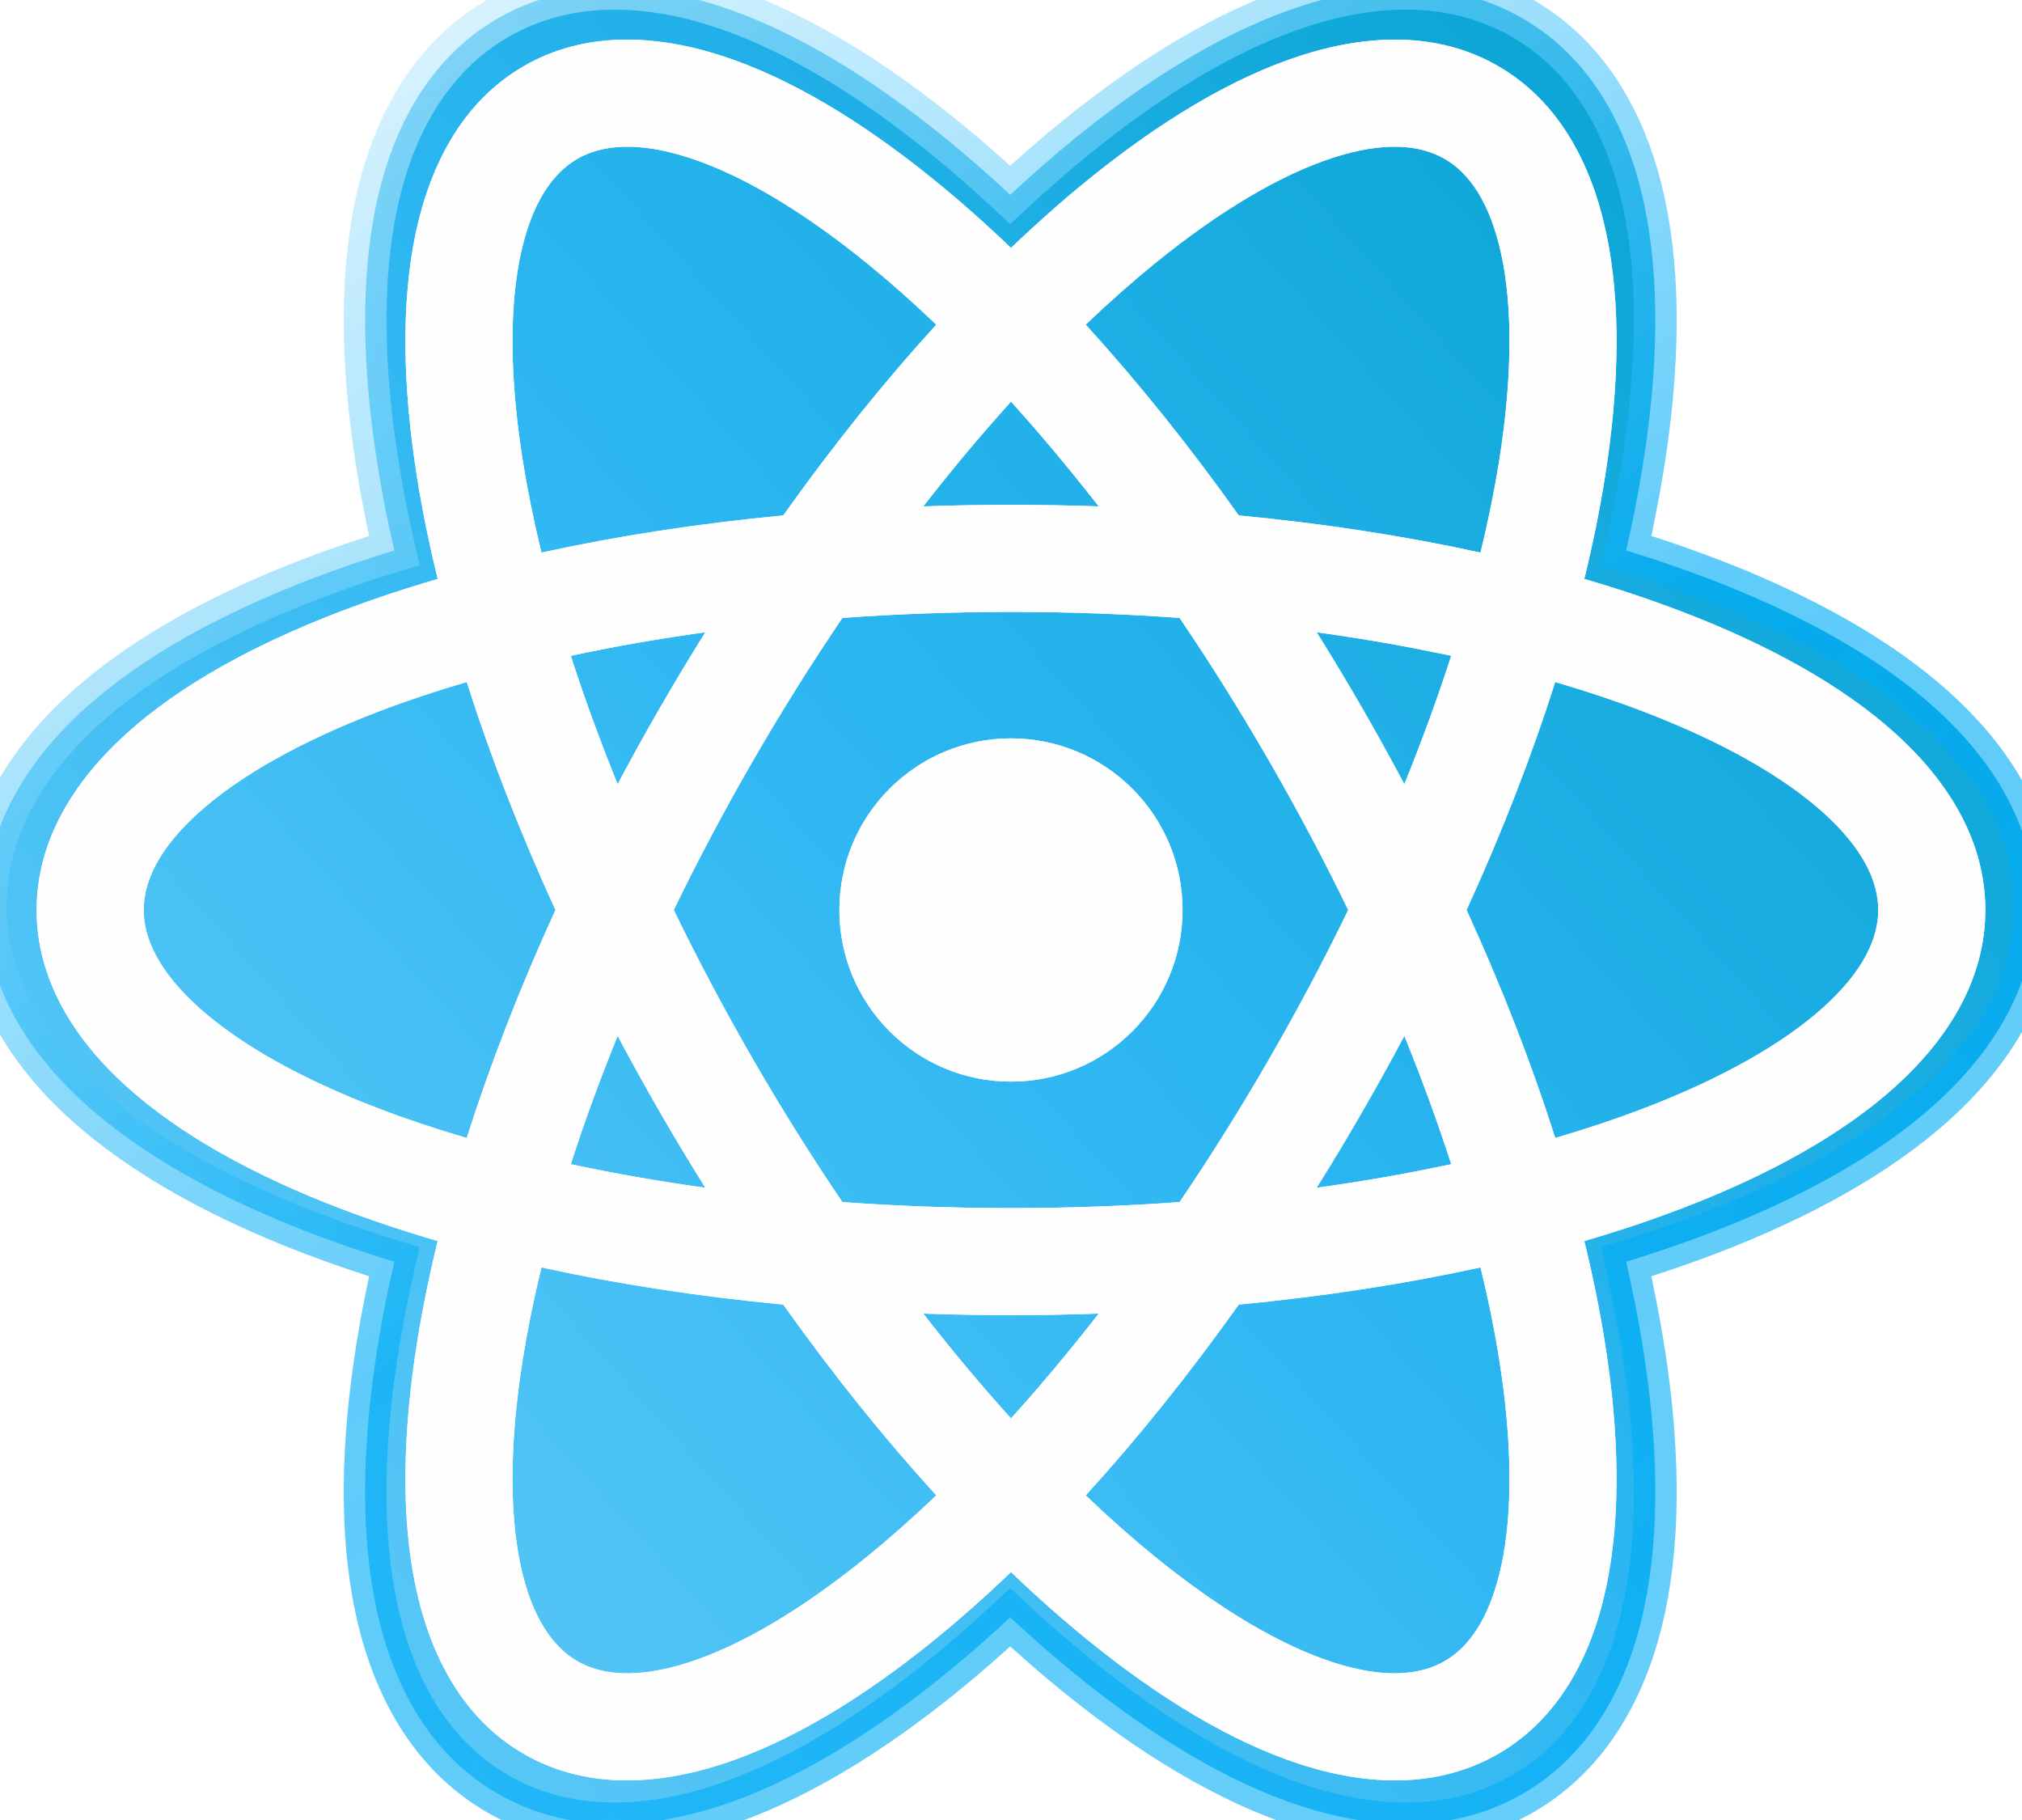
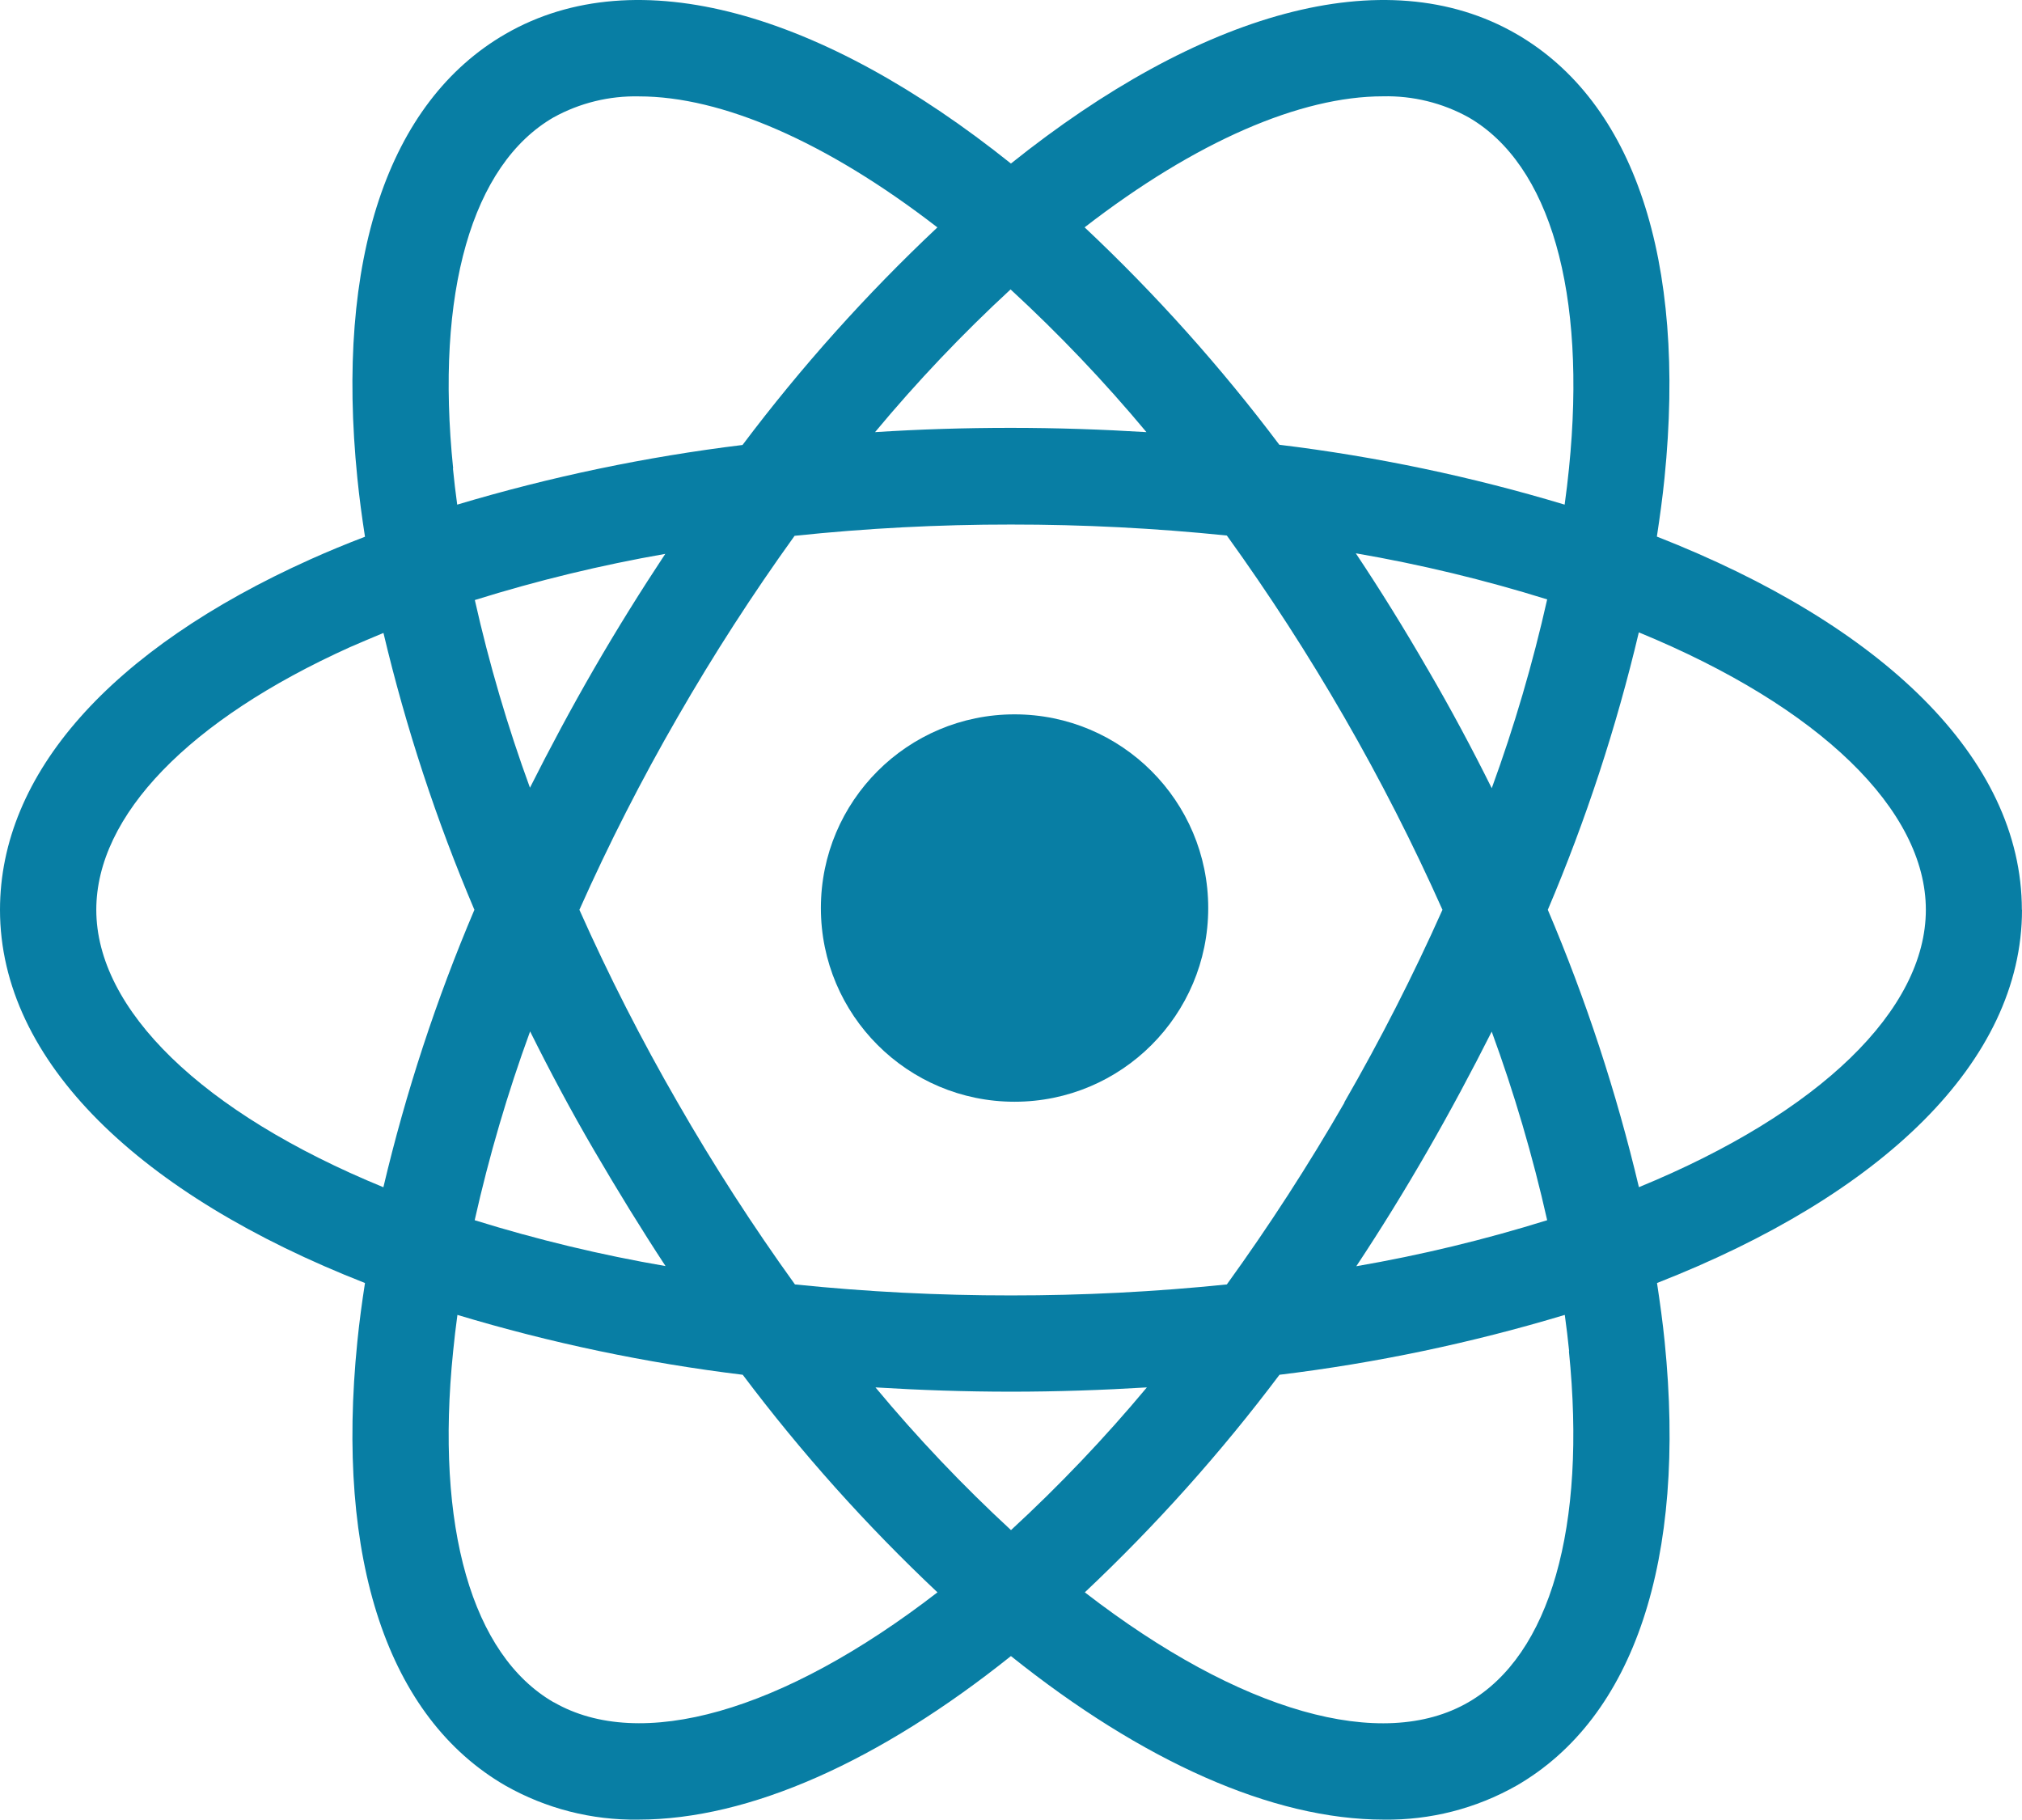
- <svg xmlns="http://www.w3.org/2000/svg" width="60" height="54" viewBox="0 0 60 54" fill="none">
-   <path d="M29.977 5.78C29.329 5.176 28.682 4.612 28.039 4.09C25.798 2.269 23.518 0.883 21.333 0.176C19.148 -0.53 16.806 -0.629 14.771 0.546C12.735 1.722 11.649 3.799 11.169 6.044C10.689 8.291 10.748 10.958 11.205 13.809C11.336 14.627 11.501 15.469 11.7 16.332C10.853 16.592 10.041 16.87 9.267 17.165C6.569 18.195 4.23 19.477 2.525 21.016C0.821 22.555 -0.436 24.534 -0.436 26.884C-0.436 29.235 0.821 31.214 2.525 32.752C4.23 34.291 6.569 35.574 9.267 36.604C10.041 36.899 10.853 37.177 11.7 37.437C11.501 38.3 11.336 39.142 11.205 39.959C10.748 42.811 10.688 45.478 11.169 47.724C11.649 49.969 12.735 52.047 14.771 53.222C16.806 54.398 19.148 54.299 21.333 53.592C23.518 52.885 25.798 51.5 28.039 49.679C28.682 49.157 29.329 48.592 29.977 47.989C30.625 48.592 31.272 49.157 31.914 49.679C34.155 51.5 36.435 52.885 38.621 53.592C40.805 54.299 43.147 54.398 45.183 53.222C47.219 52.047 48.304 49.969 48.785 47.724C49.265 45.478 49.205 42.811 48.749 39.959C48.618 39.142 48.452 38.3 48.254 37.437C49.1 37.177 49.912 36.899 50.686 36.604C53.384 35.574 55.723 34.291 57.428 32.752C59.132 31.214 60.389 29.235 60.389 26.884C60.389 24.534 59.132 22.555 57.428 21.016C55.723 19.477 53.384 18.195 50.686 17.165C49.912 16.87 49.1 16.592 48.254 16.332C48.452 15.469 48.617 14.627 48.748 13.809C49.205 10.958 49.265 8.291 48.785 6.044C48.304 3.799 47.219 1.722 45.183 0.546C43.147 -0.629 40.805 -0.53 38.621 0.176C36.435 0.883 34.155 2.269 31.914 4.09L32.315 4.583L31.914 4.09C31.272 4.612 30.625 5.176 29.977 5.78Z" fill="url(#paint0_linear_21172_180118)" stroke="url(#paint1_linear_21172_180118)" stroke-width="1.269" />
-   <path fill-rule="evenodd" clip-rule="evenodd" d="M17.132 4.713C17.855 4.296 18.919 4.186 20.439 4.678C21.96 5.169 23.761 6.214 25.726 7.812C26.402 8.361 27.089 8.969 27.783 9.632C26.245 11.318 24.717 13.217 23.241 15.293C20.704 15.534 18.296 15.907 16.067 16.396C15.84 15.464 15.657 14.565 15.519 13.705C15.118 11.204 15.114 9.122 15.448 7.559C15.782 5.997 16.41 5.13 17.132 4.713ZM27.73 5.347C28.481 5.957 29.239 6.628 30 7.356C30.761 6.628 31.519 5.957 32.27 5.347C34.411 3.606 36.558 2.31 38.582 1.655C40.606 1 42.684 0.938 44.456 1.961C46.228 2.985 47.213 4.815 47.658 6.895C48.103 8.975 48.054 11.482 47.617 14.208C47.464 15.163 47.262 16.155 47.012 17.178C48.023 17.473 48.983 17.794 49.887 18.139C52.465 19.123 54.661 20.334 56.24 21.76C57.819 23.186 58.912 24.954 58.912 27C58.912 29.047 57.819 30.815 56.24 32.24C54.661 33.666 52.465 34.877 49.887 35.861C48.983 36.206 48.023 36.527 47.012 36.822C47.262 37.845 47.464 38.837 47.617 39.793C48.054 42.518 48.103 45.025 47.658 47.105C47.213 49.185 46.228 51.016 44.456 52.039C42.684 53.062 40.606 53 38.582 52.345C36.558 51.691 34.411 50.394 32.27 48.654C31.519 48.044 30.761 47.372 30 46.644C29.239 47.372 28.48 48.044 27.73 48.654C25.588 50.394 23.441 51.691 21.417 52.345C19.393 53 17.316 53.062 15.544 52.039C13.771 51.016 12.786 49.186 12.341 47.105C11.896 45.025 11.946 42.518 12.382 39.793C12.535 38.837 12.738 37.845 12.988 36.822C11.977 36.527 11.016 36.206 10.112 35.861C7.534 34.877 5.338 33.666 3.759 32.24C2.18 30.815 1.087 29.047 1.087 27C1.087 24.954 2.18 23.186 3.759 21.76C5.338 20.334 7.534 19.123 10.112 18.139C11.016 17.794 11.977 17.473 12.988 17.178C12.738 16.155 12.535 15.163 12.382 14.208C11.946 11.482 11.896 8.975 12.341 6.895C12.786 4.815 13.771 2.985 15.544 1.961C17.316 0.938 19.393 1 21.417 1.655C23.442 2.31 25.588 3.606 27.73 5.347ZM27.398 15.025C28.26 13.915 29.131 12.877 30 11.916C30.869 12.877 31.739 13.915 32.602 15.025C31.744 14.994 30.876 14.979 30 14.979C29.123 14.979 28.255 14.994 27.398 15.025ZM16.937 19.458C18.203 19.186 19.538 18.951 20.93 18.759C20.475 19.487 20.027 20.23 19.589 20.989C19.151 21.748 18.73 22.508 18.328 23.266C17.798 21.964 17.334 20.691 16.937 19.458ZM22.34 22.578C21.483 24.062 20.701 25.541 19.994 27C20.701 28.459 21.484 29.938 22.34 31.422C23.197 32.906 24.087 34.324 24.997 35.666C26.613 35.783 28.286 35.844 30 35.844C31.713 35.844 33.386 35.783 35.003 35.666C35.913 34.324 36.802 32.906 37.659 31.422C38.516 29.938 39.299 28.459 40.006 27C39.299 25.541 38.516 24.062 37.659 22.578C36.802 21.094 35.913 19.676 35.003 18.334C33.386 18.217 31.713 18.156 30 18.156C28.286 18.156 26.613 18.217 24.997 18.334C24.087 19.676 23.197 21.094 22.34 22.578ZM13.85 20.236C14.541 22.41 15.422 24.683 16.482 27C15.422 29.317 14.541 31.59 13.85 33.764C12.929 33.495 12.059 33.204 11.245 32.893C8.879 31.99 7.074 30.953 5.887 29.882C4.701 28.811 4.264 27.834 4.264 27C4.264 26.166 4.701 25.189 5.887 24.118C7.074 23.048 8.879 22.011 11.245 21.107C12.059 20.796 12.929 20.505 13.85 20.236ZM18.328 30.734C17.798 32.036 17.334 33.309 16.937 34.542C18.203 34.814 19.538 35.049 20.93 35.241C20.475 34.514 20.027 33.77 19.589 33.011C19.151 32.252 18.73 31.492 18.328 30.734ZM15.519 40.295C15.657 39.435 15.84 38.536 16.067 37.604C18.296 38.093 20.704 38.466 23.241 38.707C24.718 40.783 26.245 42.683 27.783 44.368C27.089 45.031 26.402 45.639 25.726 46.188C23.761 47.786 21.96 48.831 20.439 49.323C18.919 49.815 17.855 49.705 17.132 49.288C16.41 48.87 15.782 48.004 15.448 46.441C15.114 44.878 15.118 42.796 15.519 40.295ZM34.273 46.188C33.598 45.639 32.91 45.031 32.217 44.368C33.754 42.683 35.282 40.783 36.759 38.707C39.295 38.466 41.704 38.093 43.932 37.604C44.16 38.536 44.343 39.435 44.48 40.295C44.881 42.796 44.886 44.878 44.552 46.441C44.217 48.004 43.59 48.87 42.867 49.287C42.145 49.705 41.081 49.815 39.56 49.323C38.04 48.831 36.239 47.786 34.273 46.188ZM30 42.084C30.869 41.123 31.739 40.085 32.602 38.975C31.744 39.006 30.876 39.021 30 39.021C29.123 39.021 28.255 39.006 27.398 38.975C28.26 40.085 29.131 41.123 30 42.084ZM43.063 34.542C41.797 34.814 40.462 35.049 39.07 35.241C39.525 34.514 39.972 33.77 40.41 33.011C40.849 32.252 41.269 31.492 41.672 30.734C42.202 32.036 42.666 33.309 43.063 34.542ZM46.149 33.764C45.459 31.59 44.578 29.317 43.518 27C44.578 24.683 45.458 22.41 46.149 20.236C47.07 20.505 47.94 20.796 48.754 21.107C51.12 22.011 52.925 23.048 54.112 24.118C55.298 25.189 55.735 26.166 55.735 27C55.735 27.834 55.298 28.811 54.112 29.882C52.925 30.953 51.12 31.99 48.754 32.893C47.94 33.204 47.07 33.495 46.149 33.764ZM36.759 15.293C39.295 15.534 41.704 15.907 43.932 16.396C44.16 15.464 44.343 14.565 44.48 13.705C44.881 11.204 44.886 9.122 44.551 7.559C44.217 5.997 43.59 5.13 42.867 4.713C42.145 4.296 41.081 4.186 39.56 4.678C38.04 5.169 36.239 6.215 34.273 7.812C33.598 8.361 32.91 8.969 32.217 9.632C33.754 11.318 35.282 13.217 36.759 15.293ZM41.672 23.265C42.201 21.964 42.666 20.691 43.062 19.458C41.797 19.186 40.462 18.951 39.07 18.759C39.525 19.487 39.972 20.23 40.41 20.989C40.849 21.748 41.269 22.508 41.672 23.265ZM35.091 27C35.091 29.812 32.812 32.092 29.999 32.092C27.187 32.092 24.907 29.812 24.907 27C24.907 24.188 27.187 21.908 29.999 21.908C32.812 21.908 35.091 24.188 35.091 27Z" fill="#FEFEFE" />
-   <path fill-rule="evenodd" clip-rule="evenodd" d="M28.175 9.619L27.99 9.821C26.461 11.498 24.94 13.388 23.47 15.456L23.395 15.561L23.267 15.573C20.741 15.812 18.344 16.184 16.127 16.67L15.86 16.729L15.794 16.463C15.566 15.524 15.381 14.617 15.242 13.749C14.838 11.229 14.83 9.109 15.174 7.501C15.518 5.891 16.177 4.94 16.992 4.47C17.807 3.999 18.96 3.904 20.526 4.41C22.091 4.917 23.922 5.984 25.903 7.594C26.585 8.149 27.278 8.762 27.977 9.429L28.175 9.619ZM30 7.745L29.806 7.559C29.05 6.836 28.297 6.169 27.553 5.564C25.427 3.836 23.311 2.562 21.331 1.922C19.351 1.281 17.363 1.235 15.684 2.205C14.005 3.174 13.051 4.919 12.616 6.954C12.181 8.988 12.226 11.458 12.659 14.163C12.811 15.11 13.012 16.095 13.261 17.111L13.324 17.372L13.066 17.448C12.062 17.741 11.108 18.059 10.212 18.401C7.653 19.379 5.491 20.574 3.947 21.968C2.402 23.363 1.368 25.061 1.368 27C1.368 28.939 2.402 30.637 3.947 32.032C5.491 33.426 7.653 34.621 10.212 35.599C11.108 35.941 12.062 36.26 13.066 36.553L13.324 36.628L13.261 36.889C13.012 37.905 12.811 38.89 12.659 39.837C12.226 42.542 12.181 45.012 12.616 47.047C13.051 49.081 14.005 50.826 15.684 51.796C17.363 52.765 19.351 52.719 21.331 52.078C23.311 51.438 25.427 50.164 27.553 48.436C28.297 47.831 29.05 47.164 29.806 46.441L30 46.255L30.194 46.441C30.95 47.164 31.703 47.831 32.447 48.436C34.573 50.164 36.689 51.438 38.669 52.078C40.649 52.719 42.636 52.765 44.316 51.796C45.995 50.826 46.949 49.081 47.384 47.047C47.819 45.012 47.774 42.542 47.34 39.837C47.188 38.89 46.988 37.905 46.739 36.889L46.675 36.627L46.933 36.552C47.938 36.26 48.891 35.941 49.787 35.599C52.346 34.621 54.508 33.426 56.052 32.032C57.597 30.637 58.631 28.939 58.631 27C58.631 25.061 57.597 23.363 56.052 21.968C54.508 20.574 52.346 19.379 49.787 18.401C48.891 18.059 47.938 17.741 46.933 17.448L46.675 17.373L46.739 17.112C46.988 16.095 47.188 15.11 47.34 14.163C47.773 11.458 47.819 8.988 47.384 6.954C46.948 4.919 45.995 3.174 44.316 2.205C42.636 1.235 40.648 1.281 38.669 1.922C36.689 2.562 34.573 3.836 32.447 5.564C31.702 6.169 30.95 6.836 30.194 7.559L30 7.745ZM30 11.498L30.208 11.728C31.082 12.694 31.957 13.738 32.823 14.852L33.192 15.326L32.592 15.305C31.738 15.275 30.873 15.26 30 15.26C29.127 15.26 28.262 15.275 27.408 15.305L26.808 15.326L27.176 14.852C28.043 13.738 28.918 12.694 29.792 11.728L30 11.498ZM21.486 18.399L21.168 18.908C20.714 19.633 20.269 20.374 19.832 21.13C19.396 21.886 18.977 22.642 18.576 23.397L18.294 23.927L18.068 23.371C17.536 22.064 17.069 20.784 16.67 19.544L16.575 19.249L16.878 19.184C18.151 18.91 19.493 18.674 20.891 18.481L21.486 18.399ZM19.682 27L19.741 26.878C20.451 25.413 21.237 23.928 22.097 22.438C22.958 20.948 23.851 19.524 24.764 18.177L24.841 18.064L24.976 18.054C26.6 17.937 28.279 17.875 30 17.875C31.72 17.875 33.399 17.937 35.023 18.055L35.159 18.064L35.235 18.177C36.149 19.524 37.042 20.948 37.902 22.438C38.763 23.928 39.548 25.413 40.259 26.878L40.318 27L40.259 27.122C39.548 28.587 38.762 30.073 37.902 31.563C37.042 33.053 36.149 34.476 35.235 35.823L35.159 35.936L35.023 35.946C33.399 36.063 31.72 36.125 30 36.125C28.279 36.125 26.6 36.063 24.977 35.946L24.841 35.936L24.764 35.823C23.851 34.476 22.958 33.053 22.097 31.563C21.237 30.073 20.451 28.587 19.741 27.122L19.682 27ZM16.791 27L16.737 27.117C15.682 29.424 14.805 31.687 14.118 33.849L14.035 34.111L13.771 34.034C12.844 33.763 11.966 33.469 11.145 33.155C8.76 32.245 6.92 31.192 5.699 30.09C4.478 28.988 3.984 27.941 3.984 27C3.984 26.059 4.478 25.013 5.699 23.91C6.92 22.808 8.76 21.755 11.145 20.845C11.966 20.531 12.844 20.238 13.771 19.966L14.035 19.89L14.118 20.151C14.805 22.314 15.682 24.576 16.737 26.883L16.791 27ZM16.575 34.751L16.67 34.456C17.069 33.216 17.536 31.936 18.068 30.629L18.294 30.073L18.576 30.603C18.977 31.358 19.396 32.114 19.832 32.87C20.269 33.627 20.715 34.367 21.168 35.092L21.486 35.601L20.891 35.519C19.493 35.326 18.151 35.09 16.878 34.816L16.575 34.751ZM15.859 37.271L16.127 37.33C18.344 37.816 20.741 38.188 23.267 38.427L23.395 38.44L23.47 38.544C24.94 40.612 26.461 42.502 27.99 44.179L28.175 44.381L27.977 44.571C27.278 45.239 26.585 45.852 25.903 46.406C23.922 48.016 22.091 49.084 20.526 49.59C18.96 50.096 17.807 50.001 16.992 49.531C16.177 49.06 15.518 48.109 15.174 46.5C14.829 44.891 14.838 42.772 15.242 40.251C15.381 39.383 15.566 38.476 15.794 37.538L15.859 37.271ZM31.825 44.381L32.009 44.179C33.539 42.502 35.059 40.612 36.53 38.544L36.604 38.44L36.732 38.427C39.258 38.188 41.656 37.816 43.872 37.33L44.14 37.271L44.205 37.537C44.434 38.476 44.619 39.383 44.758 40.251C45.161 42.772 45.17 44.891 44.826 46.5C44.482 48.109 43.823 49.06 43.008 49.531C42.193 50.001 41.039 50.096 39.474 49.59C37.909 49.084 36.078 48.016 34.096 46.406C33.414 45.852 32.721 45.239 32.023 44.571L31.825 44.381ZM33.192 38.674L32.823 39.148C31.957 40.263 31.082 41.306 30.208 42.272L30 42.502L29.792 42.272C28.918 41.306 28.043 40.263 27.176 39.148L26.808 38.674L27.408 38.695C28.262 38.725 29.127 38.74 30 38.74C30.873 38.74 31.737 38.725 32.592 38.695L33.192 38.674ZM38.514 35.601L38.832 35.092C39.285 34.367 39.731 33.626 40.167 32.87C40.604 32.114 41.023 31.358 41.424 30.603L41.706 30.073L41.932 30.629C42.464 31.936 42.931 33.216 43.33 34.456L43.425 34.751L43.122 34.816C41.848 35.09 40.507 35.326 39.108 35.519L38.514 35.601ZM43.209 27L43.262 26.883C44.318 24.576 45.195 22.314 45.882 20.151L45.965 19.89L46.228 19.967C47.156 20.238 48.033 20.531 48.854 20.845C51.239 21.755 53.079 22.808 54.3 23.91C55.521 25.013 56.015 26.059 56.015 27C56.015 27.941 55.521 28.988 54.3 30.09C53.079 31.192 51.239 32.245 48.854 33.155C48.033 33.469 47.156 33.762 46.228 34.033L45.965 34.11L45.882 33.849C45.195 31.686 44.318 29.424 43.262 27.117L43.209 27ZM44.14 16.729L43.872 16.67C41.656 16.184 39.258 15.812 36.732 15.573L36.604 15.561L36.53 15.456C35.059 13.388 33.539 11.498 32.009 9.821L31.825 9.619L32.023 9.429C32.721 8.762 33.414 8.149 34.096 7.594C36.077 5.984 37.909 4.917 39.474 4.41C41.039 3.904 42.193 3.999 43.008 4.47C43.823 4.94 44.482 5.891 44.826 7.501C45.17 9.109 45.161 11.229 44.758 13.749C44.618 14.617 44.434 15.524 44.205 16.463L44.14 16.729ZM43.425 19.249L43.33 19.544C42.93 20.784 42.464 22.064 41.932 23.371L41.706 23.927L41.424 23.397C41.023 22.642 40.604 21.886 40.167 21.13C39.731 20.374 39.285 19.633 38.832 18.908L38.514 18.399L39.108 18.481C40.507 18.674 41.848 18.91 43.122 19.184L43.425 19.249ZM27.783 9.632C26.245 11.318 24.717 13.217 23.241 15.293C20.704 15.534 18.296 15.907 16.067 16.396C16.067 16.396 16.067 16.396 16.067 16.396C15.84 15.464 15.657 14.565 15.519 13.705C15.118 11.204 15.114 9.122 15.448 7.559C15.782 5.997 16.41 5.13 17.132 4.713C17.855 4.296 18.919 4.186 20.439 4.678C21.96 5.169 23.761 6.214 25.726 7.812C26.402 8.361 27.089 8.969 27.783 9.632ZM30 7.356C30.761 6.628 31.519 5.957 32.27 5.347C34.411 3.606 36.558 2.31 38.582 1.655C40.606 1 42.684 0.938 44.456 1.961C46.228 2.985 47.213 4.815 47.658 6.895C48.103 8.975 48.054 11.482 47.617 14.208C47.464 15.163 47.262 16.155 47.012 17.178C48.023 17.473 48.983 17.794 49.887 18.139C52.465 19.123 54.661 20.334 56.24 21.76C57.819 23.186 58.912 24.954 58.912 27C58.912 29.047 57.819 30.815 56.24 32.24C54.661 33.666 52.465 34.877 49.887 35.861C48.983 36.206 48.023 36.527 47.012 36.822C47.262 37.845 47.464 38.837 47.617 39.793C48.054 42.518 48.103 45.025 47.658 47.105C47.213 49.185 46.228 51.016 44.456 52.039C42.684 53.062 40.606 53 38.582 52.345C36.558 51.691 34.411 50.394 32.27 48.654C31.519 48.044 30.761 47.372 30 46.644C30 46.644 30 46.644 30 46.644C29.239 47.372 28.48 48.044 27.73 48.654C25.588 50.394 23.441 51.691 21.417 52.345C19.393 53 17.316 53.062 15.544 52.039C13.771 51.016 12.786 49.186 12.341 47.105C11.896 45.025 11.946 42.518 12.382 39.793C12.535 38.837 12.738 37.845 12.988 36.822C11.977 36.527 11.016 36.206 10.112 35.861C7.534 34.877 5.338 33.666 3.759 32.24C2.18 30.815 1.087 29.047 1.087 27C1.087 24.954 2.18 23.186 3.759 21.76C5.338 20.334 7.534 19.123 10.112 18.139C11.016 17.794 11.977 17.473 12.988 17.178C12.738 16.155 12.535 15.163 12.382 14.208C11.946 11.482 11.896 8.975 12.341 6.895C12.786 4.815 13.771 2.985 15.544 1.961C17.316 0.938 19.393 1 21.417 1.655C23.442 2.31 25.588 3.606 27.73 5.347C28.481 5.957 29.239 6.628 30 7.356C30 7.356 30 7.356 30 7.356ZM27.623 14.736C27.548 14.832 27.473 14.928 27.398 15.025C27.52 15.02 27.641 15.016 27.763 15.013C28.502 14.99 29.247 14.979 30 14.979C30.752 14.979 31.498 14.99 32.236 15.013C32.358 15.016 32.48 15.02 32.602 15.025C32.527 14.928 32.451 14.832 32.376 14.736C31.65 13.814 30.919 12.943 30.189 12.126C30.126 12.056 30.063 11.986 30 11.916C29.937 11.986 29.874 12.056 29.811 12.126C29.081 12.943 28.349 13.814 27.623 14.736ZM17.213 19.4C18.285 19.175 19.406 18.978 20.567 18.81C20.688 18.793 20.808 18.776 20.93 18.759C20.865 18.862 20.801 18.966 20.737 19.07C20.348 19.698 19.965 20.338 19.589 20.989C19.213 21.641 18.85 22.293 18.5 22.943C18.442 23.051 18.385 23.158 18.328 23.266C18.282 23.152 18.236 23.039 18.191 22.926C17.755 21.836 17.366 20.767 17.024 19.727C16.995 19.637 16.966 19.547 16.937 19.458C17.029 19.439 17.121 19.419 17.213 19.4ZM24.997 35.666C24.087 34.324 23.197 32.906 22.34 31.422C21.484 29.938 20.701 28.459 19.994 27C20.701 25.541 21.483 24.062 22.34 22.578C23.197 21.094 24.087 19.676 24.997 18.334C26.613 18.217 28.286 18.156 30 18.156C31.713 18.156 33.386 18.217 35.003 18.334C35.913 19.676 36.802 21.094 37.659 22.578C38.516 24.062 39.299 25.541 40.006 27C39.299 28.459 38.516 29.938 37.659 31.422C36.802 32.906 35.913 34.324 35.003 35.666C33.386 35.783 31.713 35.844 30 35.844C28.286 35.844 26.613 35.783 24.997 35.666ZM13.85 20.236C14.541 22.41 15.422 24.683 16.482 27C15.422 29.317 14.541 31.59 13.85 33.764C12.929 33.495 12.059 33.204 11.245 32.893C8.879 31.99 7.074 30.953 5.887 29.882C4.701 28.811 4.264 27.834 4.264 27C4.264 26.166 4.701 25.189 5.887 24.118C7.074 23.048 8.879 22.011 11.245 21.107C12.059 20.796 12.929 20.505 13.85 20.236C13.85 20.236 13.85 20.236 13.85 20.236ZM16.937 34.542C17.029 34.562 17.121 34.581 17.213 34.6C18.285 34.825 19.406 35.022 20.567 35.19C20.688 35.207 20.808 35.224 20.93 35.241C20.865 35.138 20.801 35.035 20.737 34.931C20.348 34.302 19.965 33.662 19.589 33.011C19.213 32.359 18.85 31.708 18.5 31.057C18.442 30.949 18.385 30.842 18.328 30.734C18.282 30.848 18.236 30.961 18.191 31.074C17.755 32.164 17.366 33.233 17.024 34.274C16.995 34.363 16.966 34.453 16.937 34.542ZM27.783 44.368C26.245 42.683 24.718 40.783 23.241 38.707C20.704 38.466 18.296 38.093 16.067 37.604C15.84 38.536 15.657 39.435 15.519 40.295C15.118 42.796 15.114 44.878 15.448 46.441C15.782 48.004 16.41 48.87 17.132 49.288C17.855 49.705 18.919 49.815 20.439 49.323C21.96 48.831 23.761 47.786 25.726 46.188C26.402 45.639 27.089 45.031 27.783 44.368ZM32.602 38.975C32.48 38.98 32.358 38.984 32.236 38.987C31.498 39.01 30.752 39.021 30 39.021C29.247 39.021 28.502 39.01 27.763 38.987C27.641 38.984 27.52 38.98 27.398 38.975C27.473 39.072 27.548 39.168 27.624 39.264C28.349 40.186 29.081 41.057 29.811 41.874C29.874 41.944 29.937 42.014 30 42.084C30.063 42.014 30.126 41.944 30.189 41.874C30.919 41.057 31.65 40.186 32.376 39.264C32.451 39.168 32.526 39.072 32.602 38.975ZM43.063 34.542C43.034 34.453 43.005 34.363 42.975 34.273C42.633 33.233 42.244 32.164 41.809 31.074C41.764 30.961 41.718 30.848 41.672 30.734C41.615 30.842 41.557 30.949 41.499 31.057C41.15 31.708 40.786 32.359 40.41 33.011C40.034 33.662 39.651 34.302 39.263 34.931C39.199 35.034 39.134 35.138 39.07 35.241C39.191 35.224 39.312 35.207 39.432 35.19C40.594 35.022 41.714 34.825 42.787 34.6C42.879 34.581 42.971 34.562 43.063 34.542ZM46.149 33.764C47.07 33.495 47.94 33.204 48.754 32.893C51.12 31.99 52.925 30.953 54.112 29.882C55.298 28.811 55.735 27.834 55.735 27C55.735 26.166 55.298 25.189 54.112 24.118C52.925 23.048 51.12 22.011 48.754 21.107C47.94 20.796 47.07 20.505 46.149 20.236C45.458 22.41 44.578 24.683 43.518 27C44.578 29.317 45.459 31.59 46.149 33.764C46.149 33.764 46.149 33.764 46.149 33.764ZM32.217 9.632C32.91 8.969 33.598 8.361 34.273 7.812C36.239 6.215 38.04 5.169 39.56 4.678C41.081 4.186 42.145 4.296 42.867 4.713C43.59 5.13 44.217 5.997 44.551 7.559C44.886 9.122 44.881 11.204 44.48 13.705C44.343 14.565 44.16 15.464 43.932 16.396C41.704 15.907 39.295 15.534 36.759 15.293C35.282 13.217 33.754 11.318 32.217 9.632C32.217 9.632 32.217 9.632 32.217 9.632ZM43.062 19.458C42.971 19.439 42.879 19.419 42.786 19.4C41.714 19.175 40.594 18.978 39.433 18.81C39.312 18.793 39.191 18.776 39.07 18.759C39.135 18.862 39.199 18.966 39.263 19.07C39.652 19.698 40.034 20.338 40.41 20.989C40.786 21.641 41.15 22.292 41.499 22.943C41.557 23.051 41.615 23.158 41.672 23.265C41.718 23.152 41.764 23.039 41.809 22.926C42.244 21.836 42.633 20.767 42.975 19.727C43.005 19.637 43.034 19.548 43.062 19.458ZM29.999 31.811C32.657 31.811 34.811 29.657 34.811 27C34.811 24.343 32.657 22.189 29.999 22.189C27.342 22.189 25.188 24.343 25.188 27C25.188 29.657 27.342 31.811 29.999 31.811ZM32.217 44.368C32.91 45.031 33.598 45.639 34.273 46.188C36.239 47.786 38.04 48.831 39.56 49.323C41.081 49.815 42.145 49.705 42.867 49.287C43.59 48.87 44.217 48.004 44.552 46.441C44.886 44.878 44.881 42.796 44.48 40.295C44.343 39.435 44.16 38.536 43.932 37.604C41.704 38.093 39.295 38.466 36.759 38.707C35.282 40.783 33.754 42.683 32.217 44.368ZM29.999 32.092C32.812 32.092 35.091 29.812 35.091 27C35.091 24.188 32.812 21.908 29.999 21.908C27.187 21.908 24.907 24.188 24.907 27C24.907 29.812 27.187 32.092 29.999 32.092Z" fill="#FEFEFE" />
-   <defs>
-     <linearGradient id="paint0_linear_21172_180118" x1="0.199" y1="53.482" x2="59.606" y2="0.121" gradientUnits="userSpaceOnUse">
-       <stop stop-color="#68CDF8" />
-       <stop offset="0.508" stop-color="#2CB6F1" />
-       <stop offset="1" stop-color="#009FCB" />
-     </linearGradient>
-     <linearGradient id="paint1_linear_21172_180118" x1="6.174" y1="-9.278" x2="52.864" y2="67.624" gradientUnits="userSpaceOnUse">
-       <stop stop-color="white" stop-opacity="0.59" />
-       <stop offset="0.508" stop-color="#00ADF7" stop-opacity="0.63" />
-       <stop offset="1" stop-color="#00ADF7" stop-opacity="0.58" />
-     </linearGradient>
-   </defs>
+ <svg xmlns="http://www.w3.org/2000/svg" width="569px" height="512px" viewBox="0 0 569 512" version="1.1">
+   <g id="Page-1" stroke="none" stroke-width="1" fill="none" fill-rule="evenodd">
+     <g id="React-Logo-Filled-(1)" fill="#087EA4" fill-rule="nonzero">
+       <path d="M285.5,201 C255.4,201 231,225.4 231,255.5 C231,285.6 255.4,310 285.5,310 C315.6,310 340,285.6 340,255.5 C340,225.4 315.6,201 285.5,201" id="Path" />
+       <path d="M568.96,255.994 C568.96,213.208 529.338,175.681 466.252,150.985 C467.095,145.424 467.857,139.922 468.399,134.521 C474.622,73.042 459.809,28.669 426.71,9.554 C389.677,-11.829 337.37,3.691 284.48,46.016 C231.59,3.691 179.283,-11.829 142.25,9.554 C109.151,28.669 94.338,73.042 100.561,134.521 C101.102,139.922 101.845,145.444 102.708,151.025 C97.449,153.033 92.291,155.161 87.333,157.39 C31.011,182.709 0,217.765 0,255.994 C0,298.781 39.622,336.307 102.708,361.004 C101.845,366.565 101.102,372.067 100.561,377.468 C94.338,438.947 109.151,483.32 142.25,502.435 C153.63,508.888 166.524,512.187 179.604,511.992 C210.956,511.992 247.568,495.488 284.48,465.973 C321.372,495.488 358.004,511.992 389.396,511.992 C402.475,512.184 415.369,508.885 426.75,502.435 C459.849,483.32 474.662,438.947 468.439,377.468 C467.898,372.067 467.135,366.565 466.292,361.004 C529.378,336.347 569,298.761 569,255.994 M389.155,27.103 C397.565,26.9 405.878,28.937 413.242,33.006 C436.224,46.277 446.541,82.278 441.523,131.77 C441.182,135.143 440.78,138.557 440.299,141.99 C414.067,134.088 387.206,128.452 360.011,125.145 C343.525,103.224 325.193,82.756 305.214,63.966 C336.587,39.712 366.032,27.103 389.135,27.103 M378.356,310.206 C368.205,327.831 357.151,344.92 345.238,361.405 C325.045,363.48 304.759,364.512 284.46,364.497 C264.168,364.511 243.888,363.479 223.702,361.405 C211.821,344.919 200.8,327.83 190.684,310.206 C180.533,292.629 171.307,274.534 163.045,255.994 C171.307,237.455 180.533,219.359 190.684,201.783 C200.784,184.229 211.771,167.201 223.602,150.764 C243.825,148.638 264.146,147.579 284.48,147.592 C304.772,147.58 325.052,148.612 345.238,150.684 C357.109,167.146 368.136,184.201 378.276,201.783 C388.419,219.364 397.645,237.458 405.915,255.994 C397.645,274.53 388.419,292.625 378.276,310.206 M419.725,290.127 C426.095,307.504 431.325,325.277 435.381,343.335 C417.78,348.824 399.837,353.15 381.668,356.285 C388.573,345.871 395.264,335.036 401.74,323.778 C408.143,312.655 414.145,301.431 419.805,290.208 M246.363,390.378 C258.848,391.141 271.594,391.583 284.5,391.583 C297.406,391.583 310.232,391.141 322.737,390.378 C310.881,404.583 298.108,417.998 284.5,430.534 C270.922,418 258.182,404.585 246.363,390.378 Z M187.312,356.245 C169.137,353.124 151.188,348.811 133.579,343.335 C137.619,325.306 142.828,307.559 149.175,290.208 C154.755,301.431 160.736,312.655 167.24,323.778 C173.743,334.902 180.467,345.865 187.312,356.285 M149.175,221.761 C142.851,204.474 137.655,186.795 133.619,168.835 C151.184,163.352 169.086,159.013 187.211,155.844 C180.347,166.225 173.622,176.987 167.139,188.21 C160.656,199.434 154.735,210.517 149.074,221.761 M322.617,121.591 C310.132,120.828 297.386,120.386 284.38,120.386 C271.48,120.386 258.768,120.788 246.243,121.591 C258.061,107.384 270.801,93.969 284.38,81.434 C297.992,93.966 310.766,107.38 322.617,121.591 Z M401.7,188.21 C395.197,176.94 388.473,166.097 381.528,155.684 C399.744,158.819 417.734,163.152 435.381,168.654 C431.332,186.681 426.122,204.427 419.785,221.781 C414.205,210.557 408.204,199.334 401.72,188.23 M127.517,131.79 C122.439,82.318 132.816,46.297 155.779,33.026 C163.145,28.963 171.456,26.926 179.865,27.123 C202.968,27.123 232.413,39.732 263.786,63.986 C243.794,82.79 225.448,103.271 208.949,125.205 C181.762,128.528 154.904,134.143 128.661,141.99 C128.2,138.557 127.778,135.164 127.457,131.79 M98.453,182.106 C101.544,180.768 104.695,179.429 107.907,178.091 C114.221,204.736 122.782,230.797 133.499,255.994 C122.762,281.241 114.193,307.357 107.887,334.059 C56.743,313.077 27.097,284.004 27.097,255.994 C27.097,229.451 53.191,202.526 98.453,182.106 Z M155.779,478.963 C132.816,465.691 122.439,429.671 127.517,380.198 C127.838,376.825 128.26,373.432 128.721,369.978 C154.954,377.879 181.815,383.514 209.009,386.824 C225.5,408.753 243.832,429.233 263.806,448.043 C220.069,481.834 180.106,492.978 155.839,478.963 M441.503,380.198 C446.521,429.691 436.204,465.691 413.221,478.963 C388.975,493.018 348.991,481.834 305.274,448.043 C325.241,429.233 343.567,408.752 360.051,386.824 C387.246,383.517 414.107,377.881 440.339,369.978 C440.82,373.432 441.222,376.825 441.563,380.198 M461.193,334.018 C454.869,307.333 446.294,281.231 435.562,255.994 C446.29,230.744 454.858,204.629 461.173,177.93 C512.216,198.912 541.943,227.985 541.943,255.994 C541.943,284.004 512.297,313.077 461.153,334.059" id="Shape" />
+     </g>
+   </g>
</svg>
